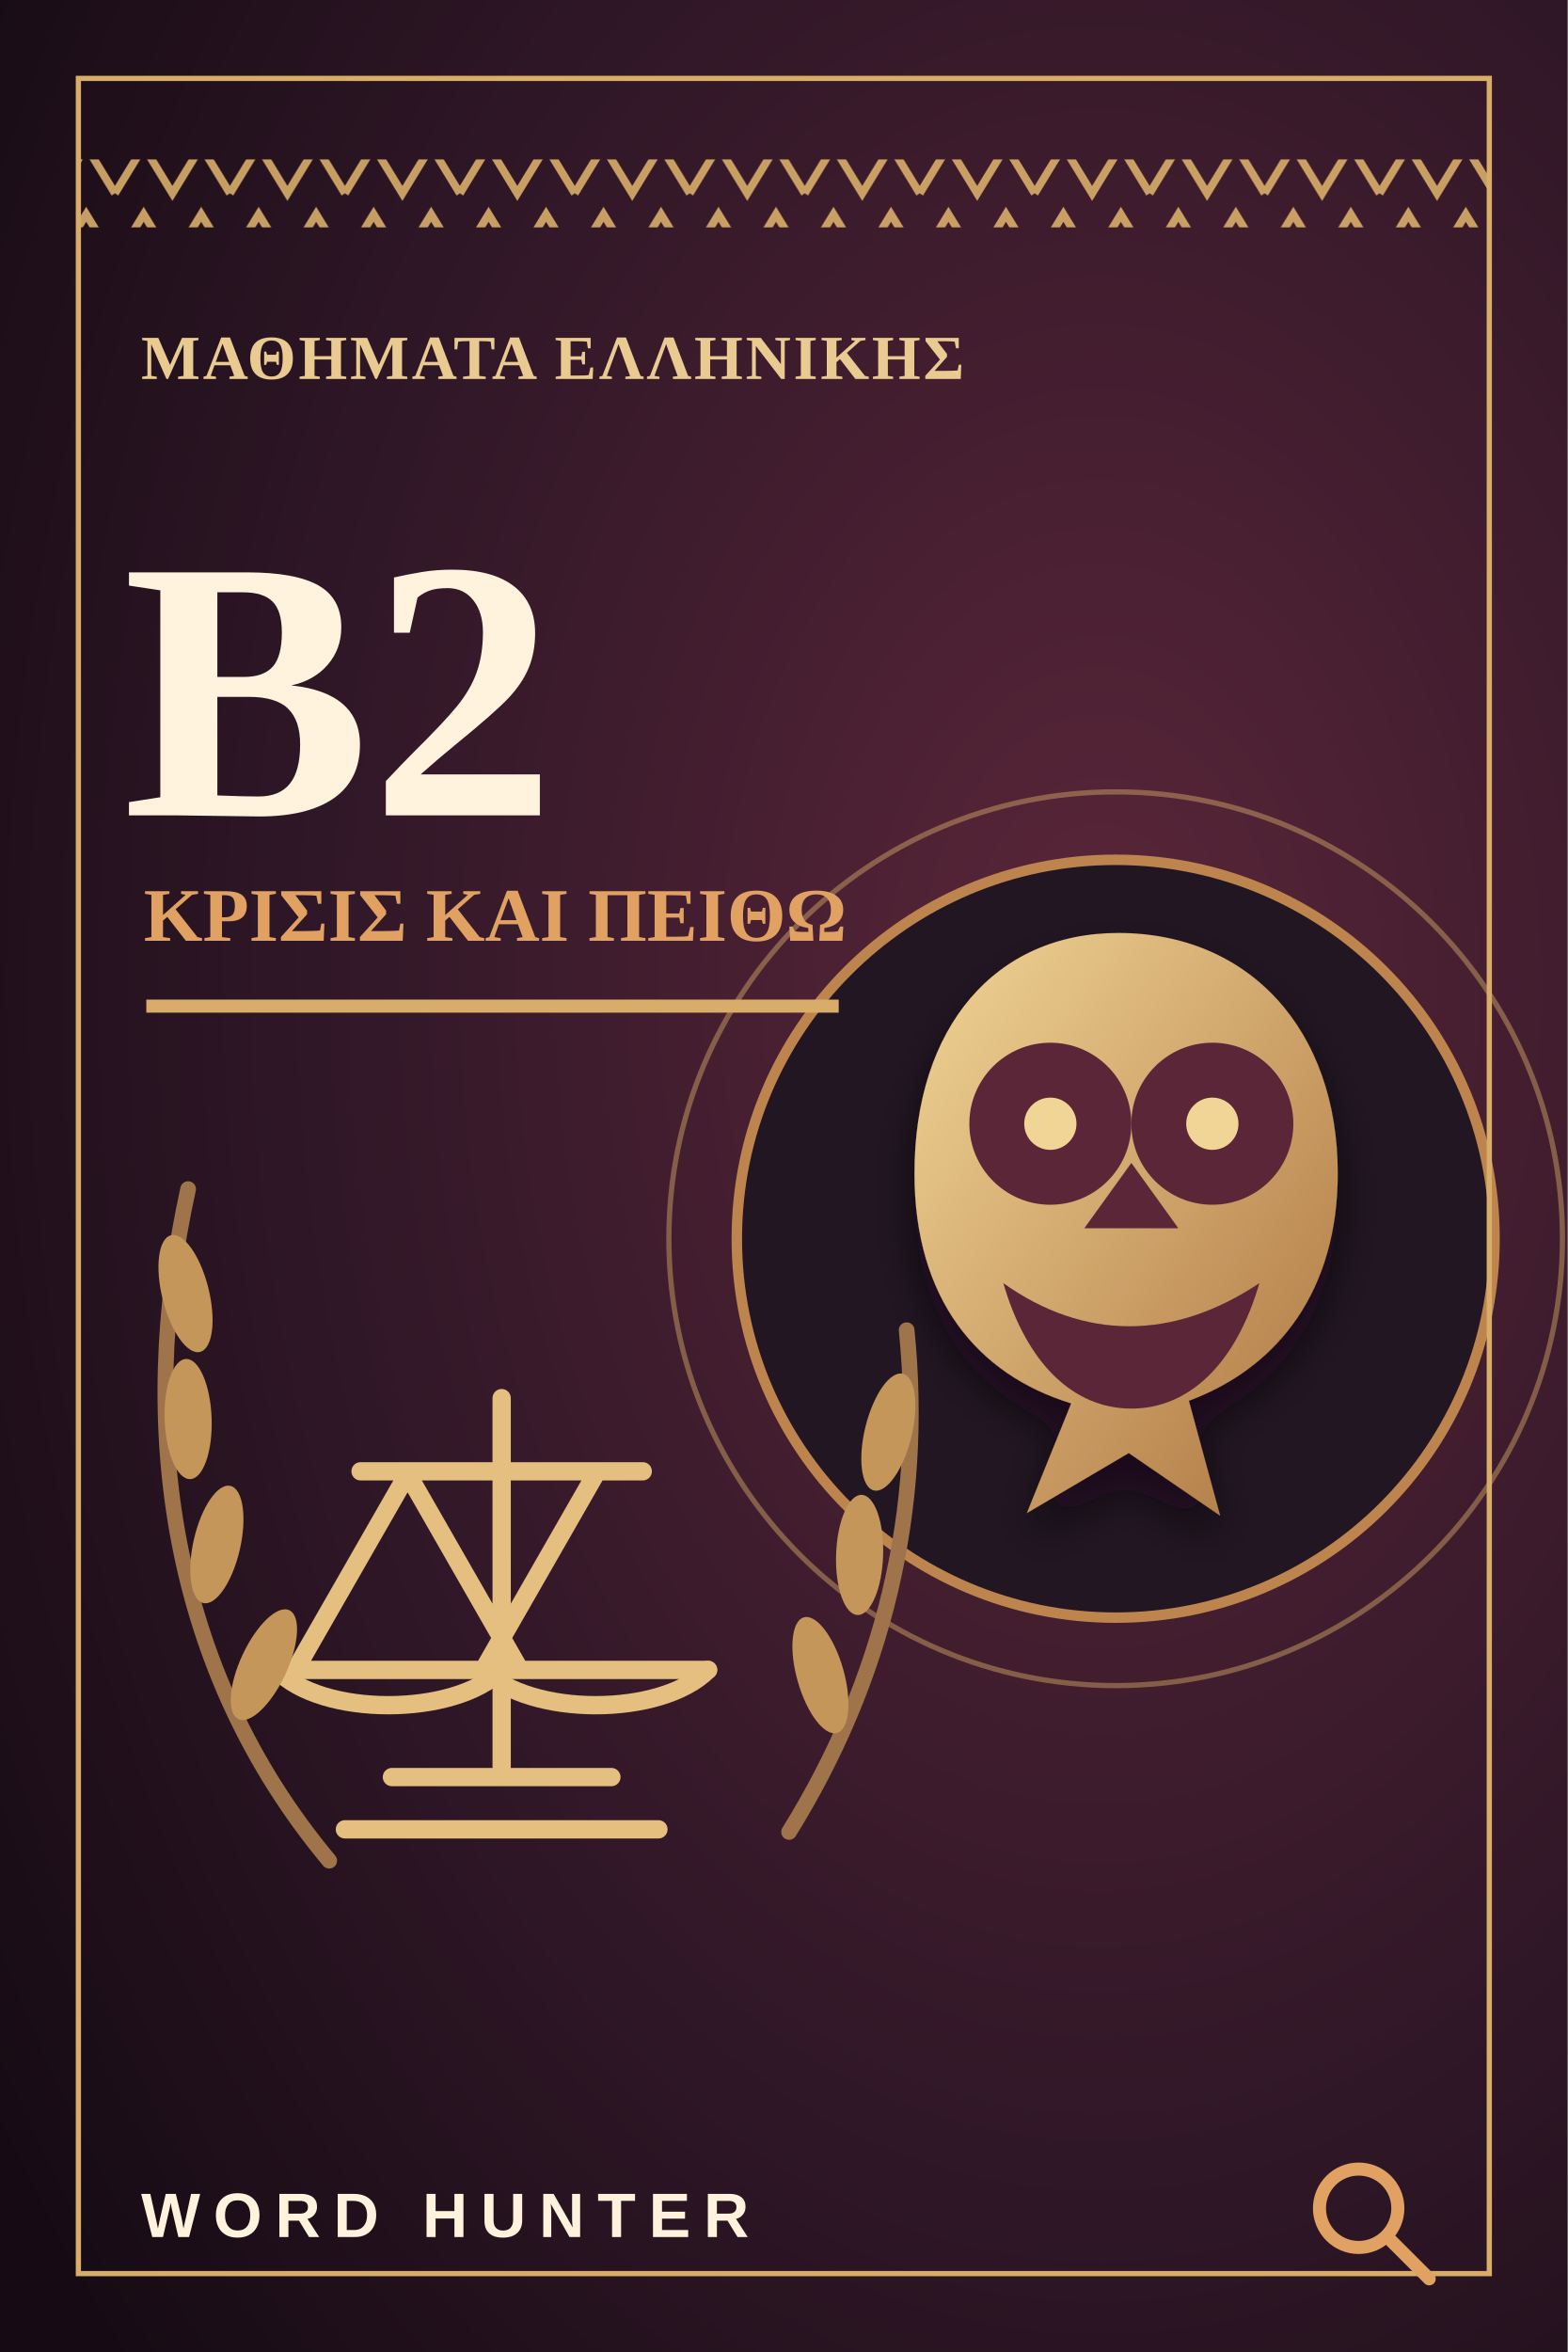
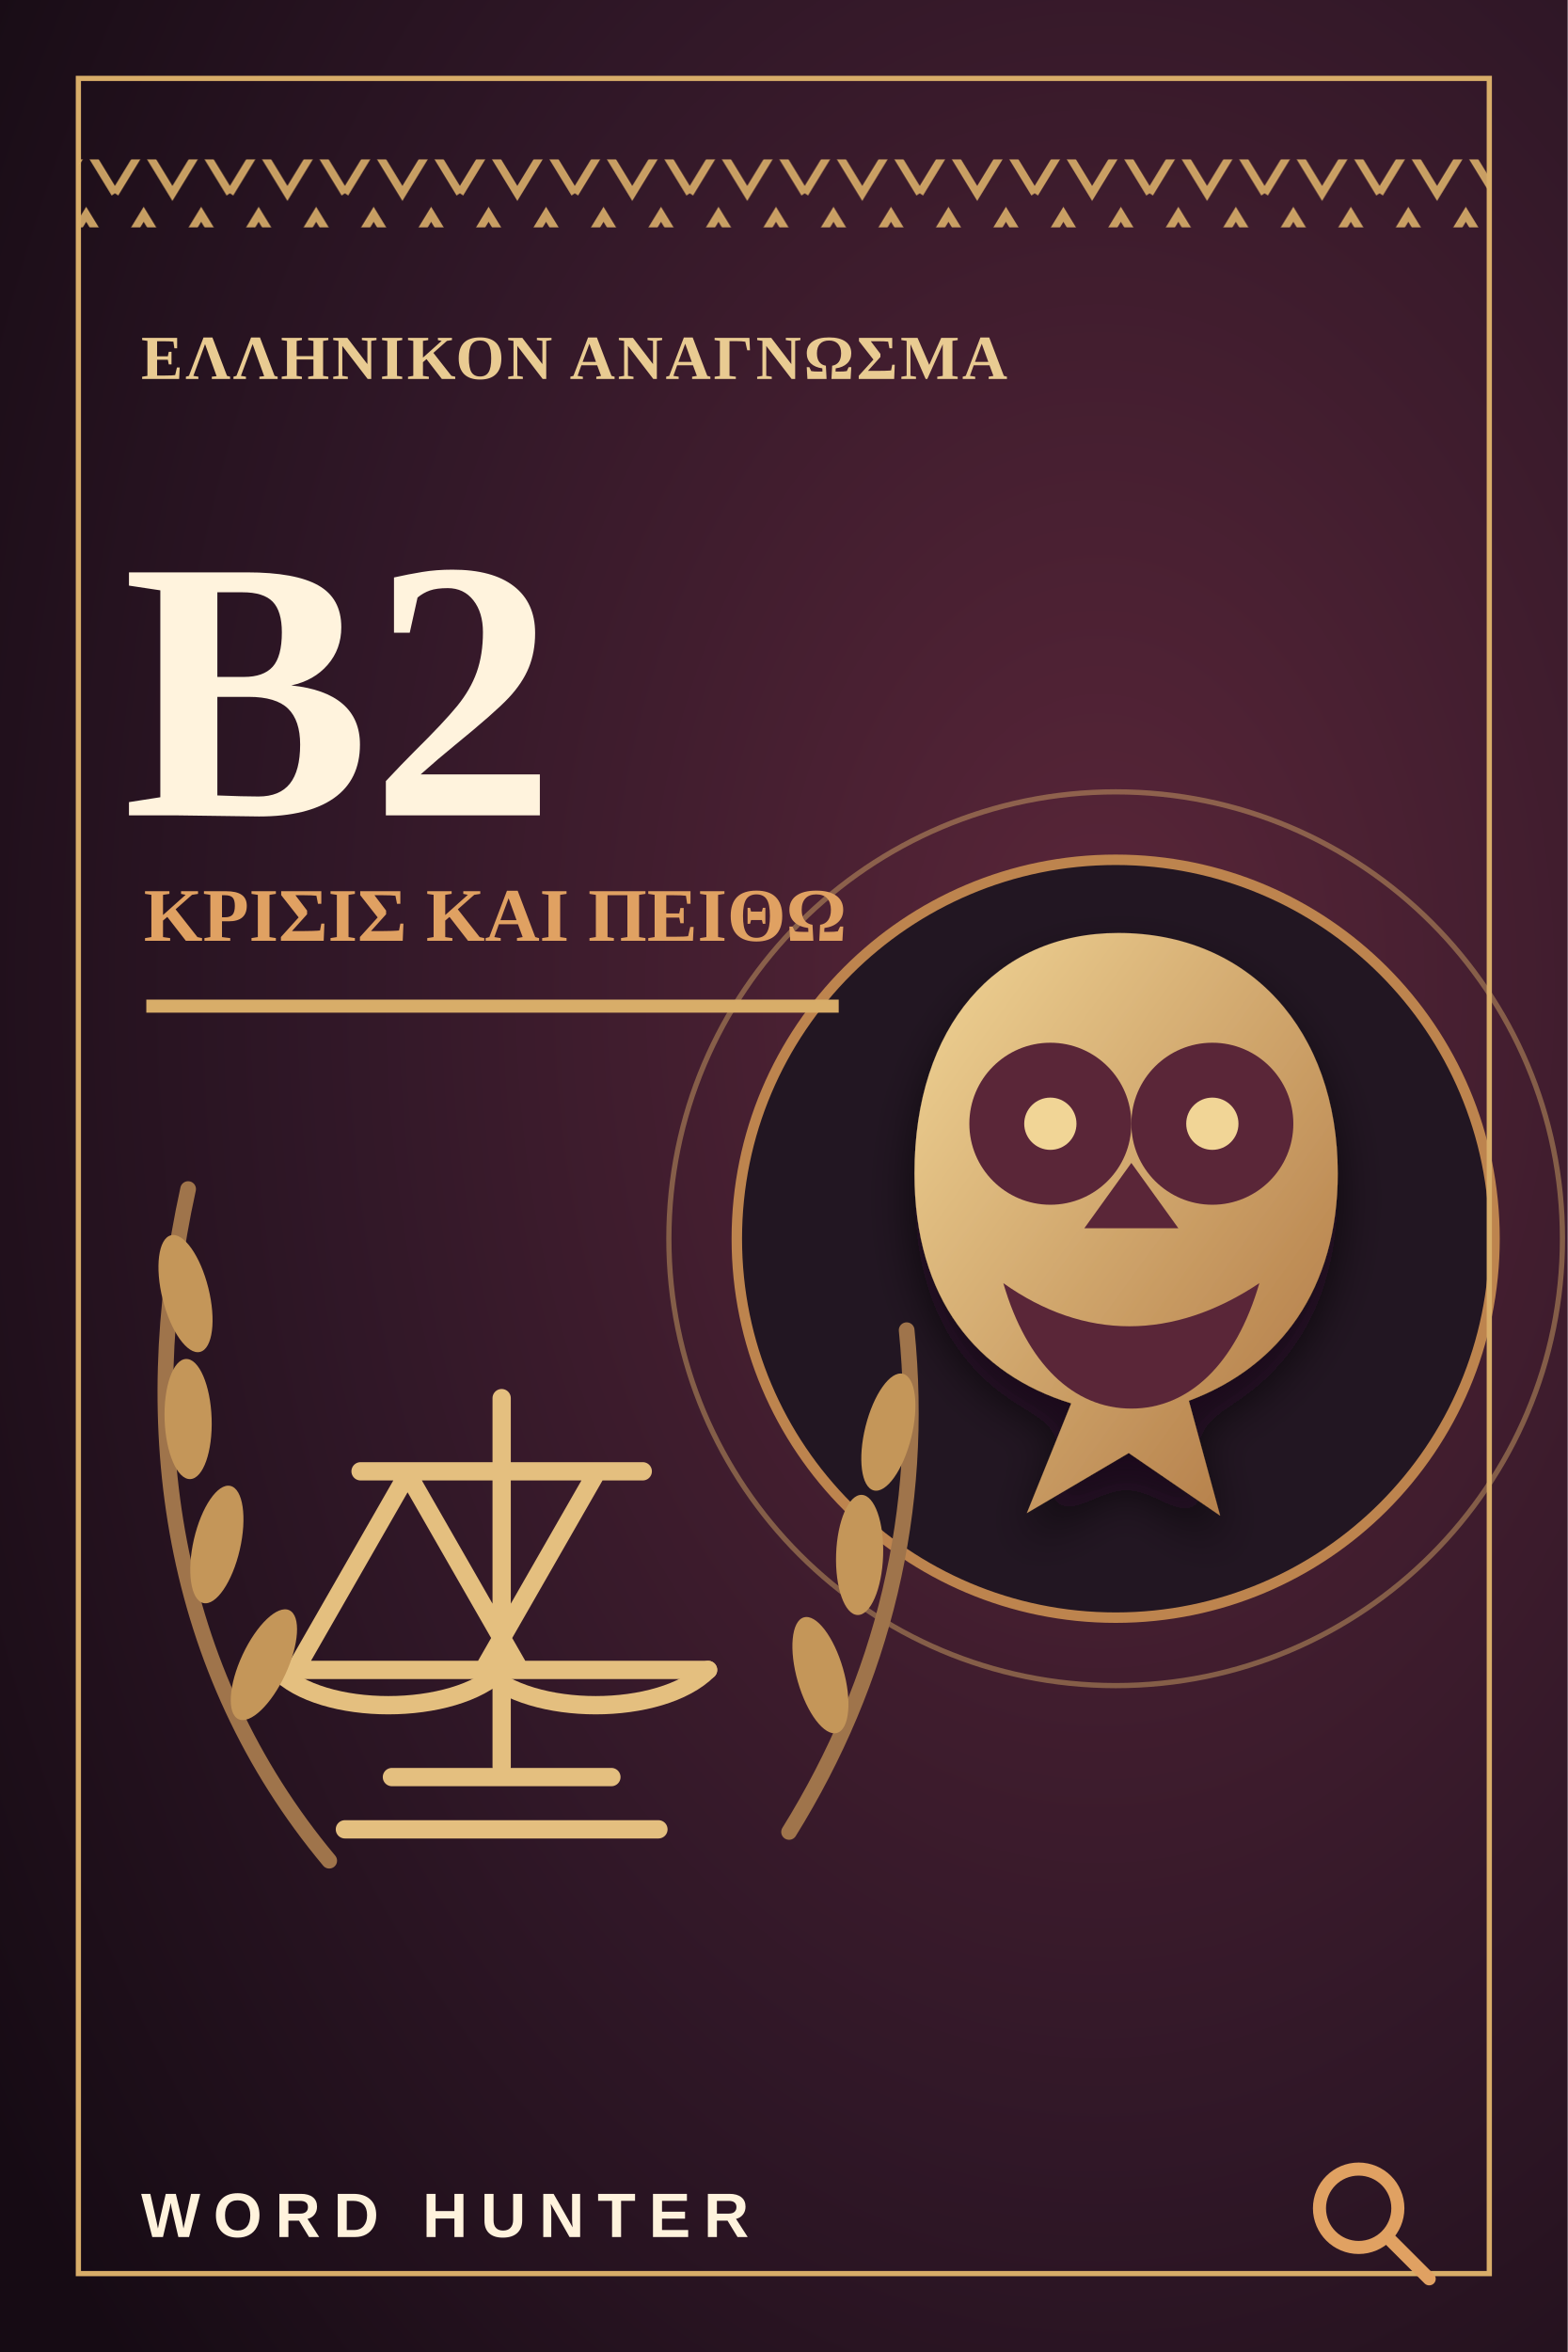
<svg xmlns="http://www.w3.org/2000/svg" viewBox="0 0 600 900" role="img" aria-labelledby="title desc">
  <defs>
    <radialGradient id="bg-b2" cx="70%" cy="42%" r="85%">
      <stop offset="0" stop-color="#5a2639" />
      <stop offset=".58" stop-color="#301727" />
      <stop offset="1" stop-color="#160b14" />
    </radialGradient>
    <linearGradient id="gold-b2" x1="0" y1="0" x2="1" y2="1">
      <stop offset="0" stop-color="#f1d596" />
      <stop offset="1" stop-color="#ad7440" />
    </linearGradient>
    <pattern id="tri-b2" width="44" height="26" patternUnits="userSpaceOnUse">
      <path d="M0 22L11 4l11 18L33 4l11 18" fill="none" stroke="#d8ad69" stroke-width="3" />
    </pattern>
    <filter id="shadow-b2" x="-30%" y="-30%" width="160%" height="160%">
      <feDropShadow dx="0" dy="10" stdDeviation="9" flood-color="#080308" flood-opacity=".65" />
    </filter>
  </defs>
  <rect width="600" height="900" fill="url(#bg-b2)" />
  <circle cx="427" cy="474" r="171" fill="none" stroke="#d8ad69" stroke-width="2" opacity=".45" />
  <circle cx="427" cy="474" r="145" fill="#221622" stroke="#bd844e" stroke-width="4" />
  <g transform="translate(327 337)" fill="url(#gold-b2)" filter="url(#shadow-b2)">
    <path d="M101 20c-47 0-78 36-78 92 0 48 24 77 60 88l-17 42 39-23 35 24-12-44c35-13 57-43 57-87 0-55-34-92-84-92Z" />
    <circle cx="75" cy="93" r="31" fill="#5a2639" />
    <circle cx="137" cy="93" r="31" fill="#5a2639" />
    <circle cx="75" cy="93" r="10" fill="#f1d596" />
    <circle cx="137" cy="93" r="10" fill="#f1d596" />
    <path d="M106 108l-18 25h36Z" fill="#5a2639" />
    <path d="M57 154c31 22 65 22 98 0-9 31-27 48-49 48s-40-17-49-48Z" fill="#5a2639" />
  </g>
  <g transform="translate(72 535)" fill="none" stroke="#e4bf7f" stroke-width="7" stroke-linecap="round" stroke-linejoin="round">
    <path d="M120 0v141M66 28h108M84 29l-43 75h86ZM156 29l-43 75h86" />
    <path d="M34 104c17 18 68 18 86 0M113 104c18 18 68 18 86 0M78 145h84M60 165h120" />
  </g>
  <g fill="none" stroke="#9f744b" stroke-width="6" stroke-linecap="round">
    <path d="M72 455c-20 91-7 184 54 257" />
    <path d="M302 701c36-58 52-123 45-192" />
  </g>
  <g fill="#c49659">
    <ellipse cx="71" cy="495" rx="9" ry="23" transform="rotate(-14 71 495)" />
    <ellipse cx="72" cy="543" rx="9" ry="23" transform="rotate(-2 72 543)" />
    <ellipse cx="83" cy="591" rx="9" ry="23" transform="rotate(13 83 591)" />
    <ellipse cx="101" cy="637" rx="9" ry="23" transform="rotate(25 101 637)" />
    <ellipse cx="340" cy="548" rx="9" ry="23" transform="rotate(14 340 548)" />
    <ellipse cx="329" cy="595" rx="9" ry="23" transform="rotate(2 329 595)" />
    <ellipse cx="314" cy="641" rx="9" ry="23" transform="rotate(-16 314 641)" />
  </g>
  <rect x="30" y="30" width="540" height="840" fill="none" stroke="#d8ad69" stroke-width="2" />
  <rect x="30" y="61" width="540" height="26" fill="url(#tri-b2)" opacity=".9" />
  <g font-family="Georgia, 'Times New Roman', serif" font-weight="700">
-     <text x="54" y="145" fill="#e9cb92" font-size="24" letter-spacing="1">ΜΑΘΗΜΑΤΑ ΕΛΛΗΝΙΚΗΣ</text>
+     <text x="54" y="145" fill="#e9cb92" font-size="24" letter-spacing="1">ΕΛΛΗΝΙΚΟΝ ΑΝΑΓΝΩΣΜΑ</text>
    <text x="47" y="312" fill="#fff3dd" font-size="142">B2</text>
    <text x="55" y="360" fill="#e0a162" font-size="29">ΚΡΙΣΙΣ ΚΑΙ ΠΕΙΘΩ</text>
  </g>
  <path d="M56 385h265" stroke="#d8ad69" stroke-width="5" />
  <g transform="translate(54 831)" font-family="Arial, Helvetica, sans-serif" font-weight="700">
    <text x="0" y="25" fill="#fff3dd" font-size="24" letter-spacing="5">WORD HUNTER</text>
    <circle cx="466" cy="14" r="15" fill="none" stroke="#e0a162" stroke-width="5" />
    <path d="M477 25l16 16" stroke="#e0a162" stroke-width="5" stroke-linecap="round" />
  </g>
</svg>
